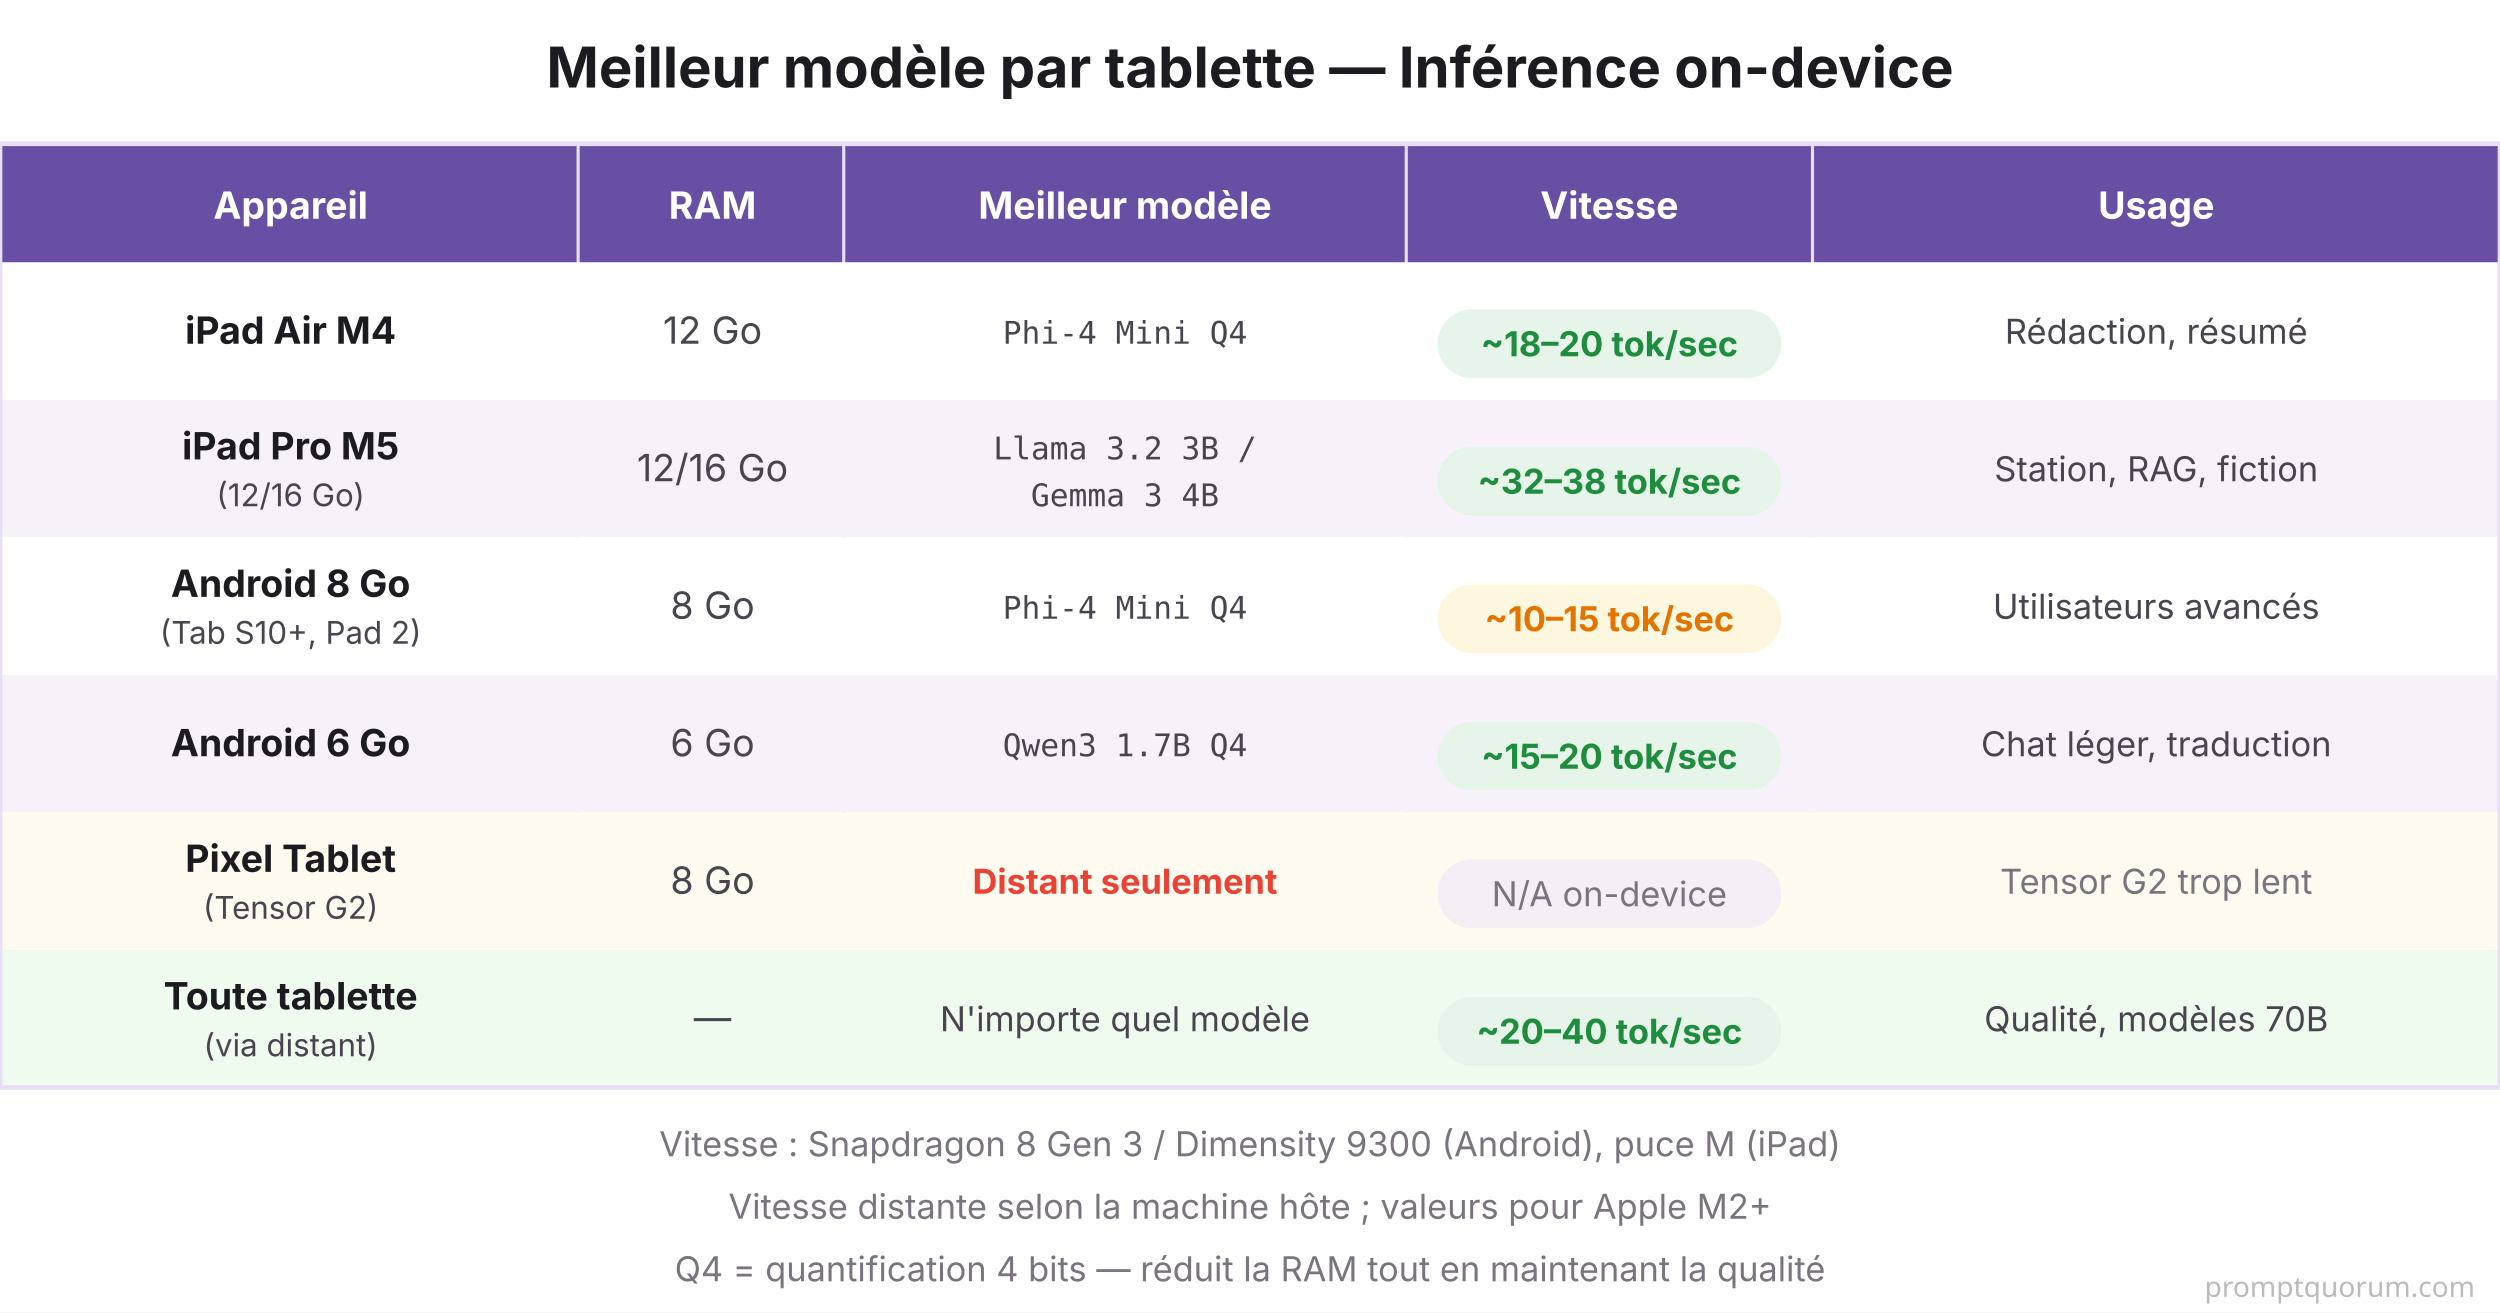
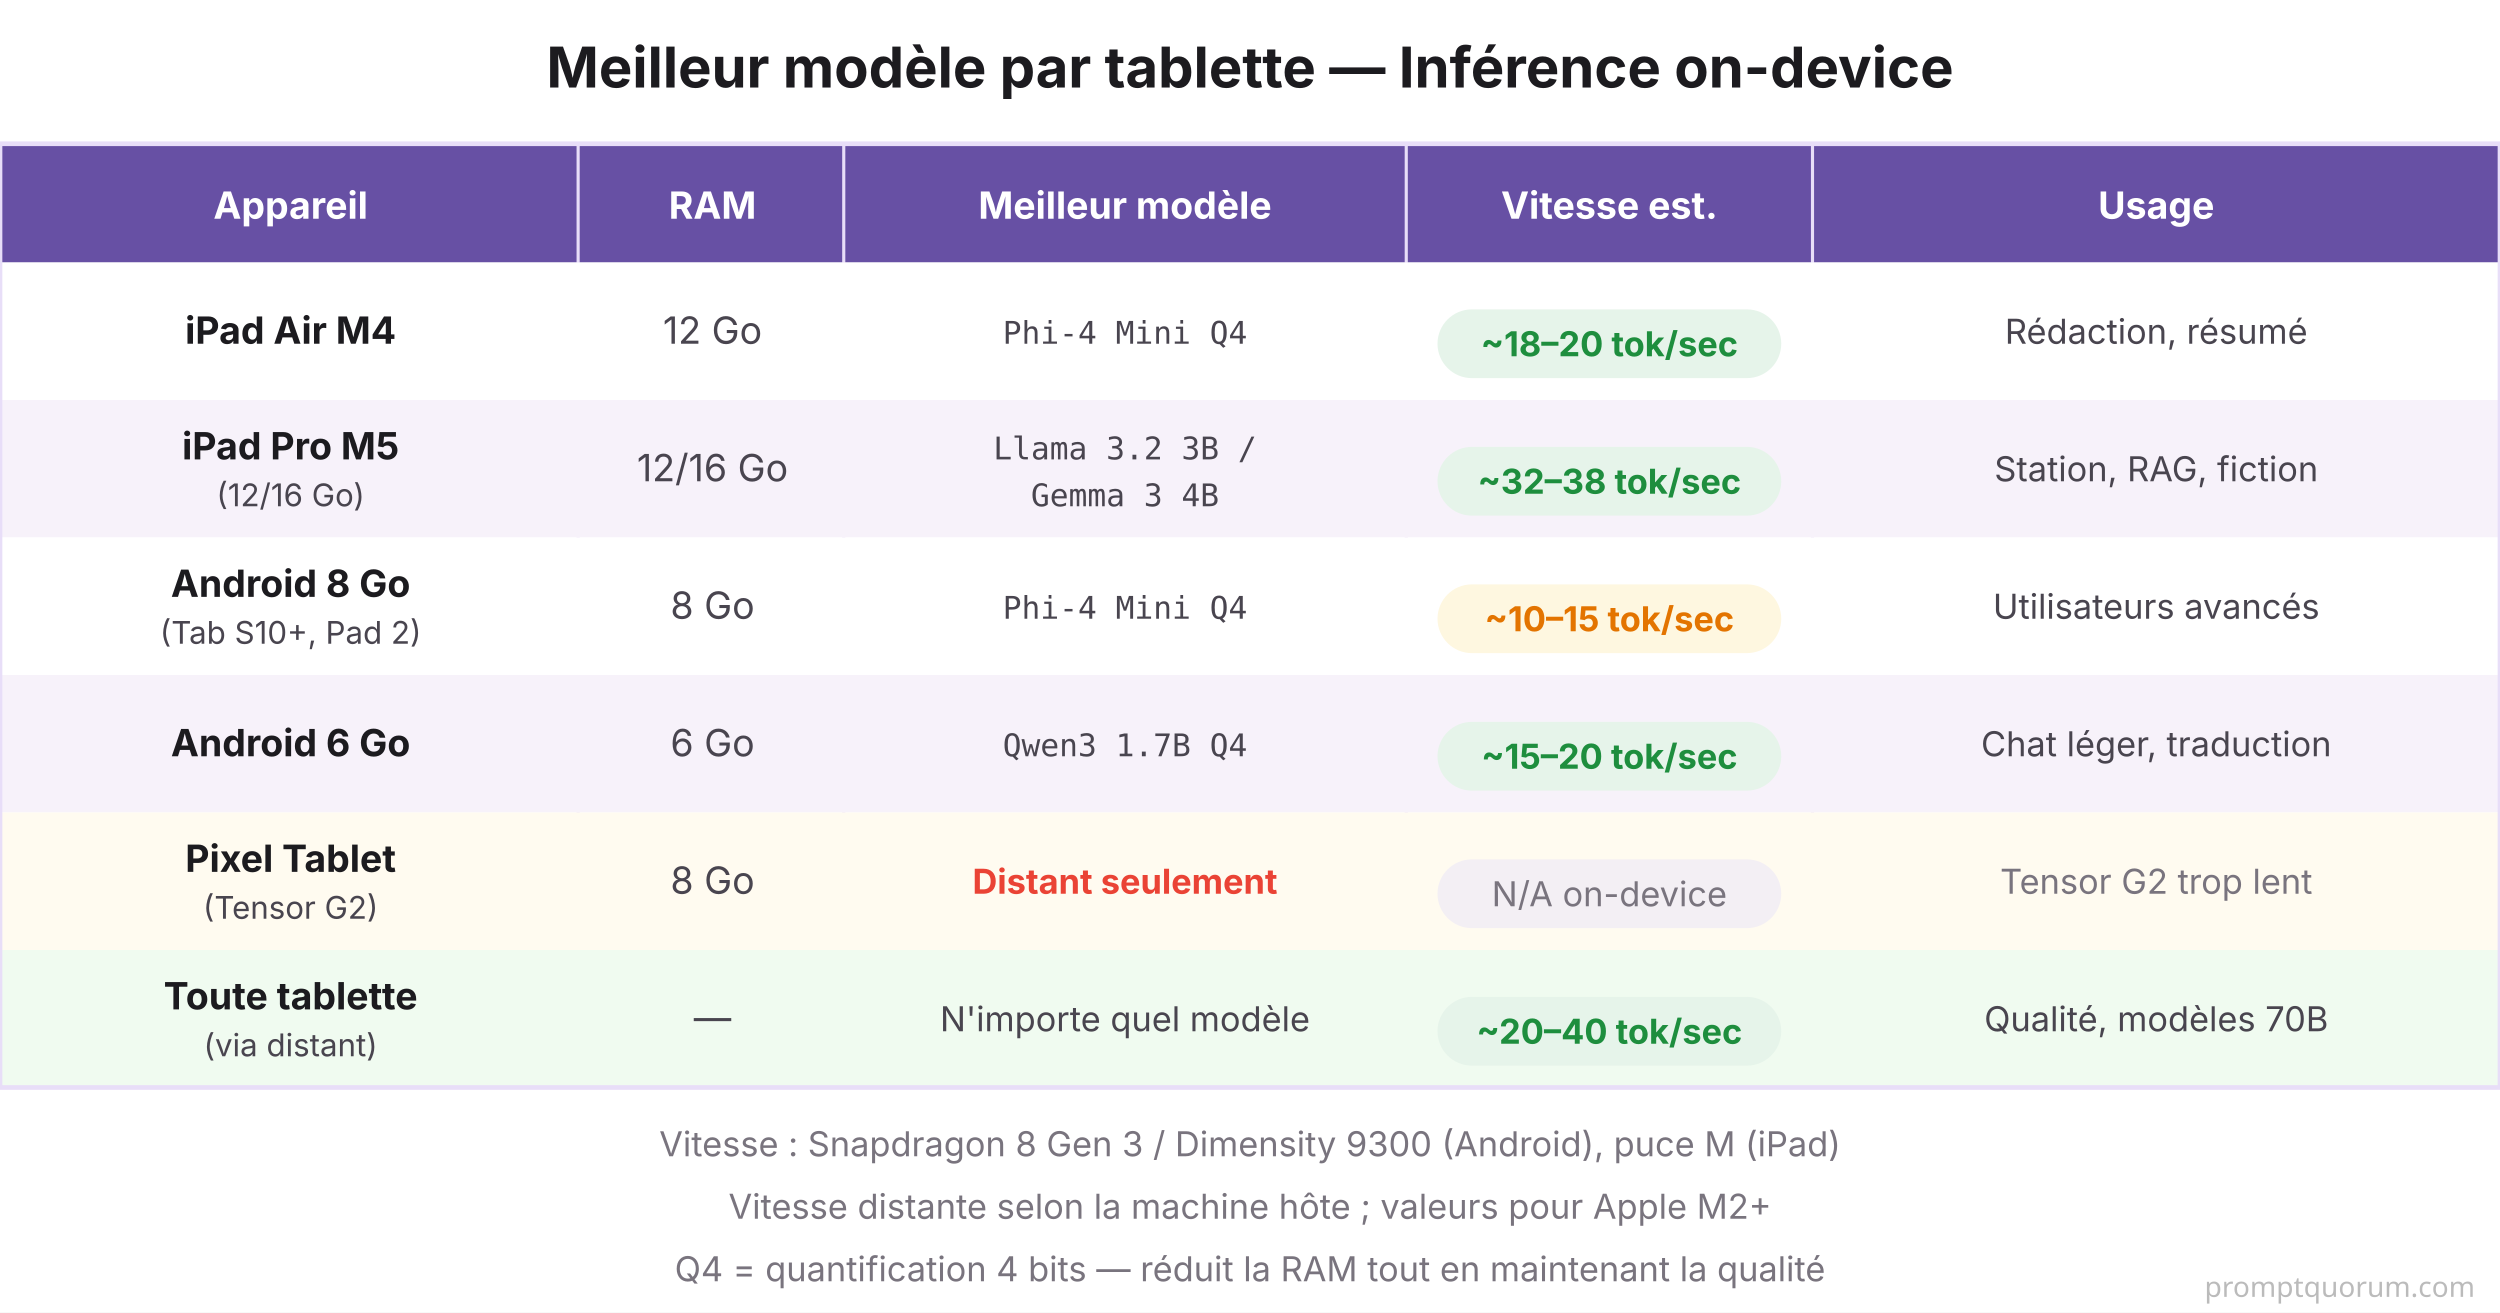
<svg xmlns="http://www.w3.org/2000/svg" viewBox="0 0 800 420" font-family="system-ui, -apple-system, sans-serif">
  <rect width="800" height="420" fill="#FFFFFF" />
  <text x="400" y="28" font-size="18" font-weight="700" fill="#1C1B1F" text-anchor="middle">Meilleur modèle par tablette — Inférence on-device</text>
  <rect x="0" y="46" width="800" height="38" fill="#6750A4" />
  <text x="93" y="70" font-size="12" font-weight="700" fill="#FFFFFF" text-anchor="middle">Appareil</text>
  <text x="228" y="70" font-size="12" font-weight="700" fill="#FFFFFF" text-anchor="middle">RAM</text>
  <text x="360" y="70" font-size="12" font-weight="700" fill="#FFFFFF" text-anchor="middle">Meilleur modèle</text>
-   <text x="515" y="70" font-size="12" font-weight="700" fill="#FFFFFF" text-anchor="middle">Vitesse</text>
+   <text x="515" y="70" font-size="12" font-weight="700" fill="#FFFFFF" text-anchor="middle">Vitesse est.</text>
  <text x="690" y="70" font-size="12" font-weight="700" fill="#FFFFFF" text-anchor="middle">Usage</text>
  <line x1="185" y1="46" x2="185" y2="348" stroke="#E8DEF8" stroke-width="1" />
  <line x1="270" y1="46" x2="270" y2="348" stroke="#E8DEF8" stroke-width="1" />
  <line x1="450" y1="46" x2="450" y2="348" stroke="#E8DEF8" stroke-width="1" />
  <line x1="580" y1="46" x2="580" y2="348" stroke="#E8DEF8" stroke-width="1" />
  <rect x="0" y="84" width="800" height="44" fill="#FFFFFF" />
  <text x="93" y="110" font-size="12" font-weight="700" fill="#1C1B1F" text-anchor="middle">iPad Air M4</text>
  <text x="228" y="110" font-size="12" fill="#49454F" text-anchor="middle">12 Go</text>
  <text x="360" y="110" font-family="'SF Mono', Monaco, monospace" font-size="10" fill="#49454F" text-anchor="middle">Phi-4 Mini Q4</text>
  <rect x="460" y="99" width="110" height="22" rx="11" fill="#E6F4EA" />
  <text x="515" y="114" font-size="11" font-weight="700" fill="#1E8E3E" text-anchor="middle">~18–20 tok/sec</text>
  <text x="690" y="110" font-size="11" fill="#49454F" text-anchor="middle">Rédaction, résumé</text>
  <rect x="0" y="128" width="800" height="44" fill="#F7F2FA" />
  <text x="93" y="147" font-size="12" font-weight="700" fill="#1C1B1F" text-anchor="middle">iPad Pro M5</text>
  <text x="93" y="162" font-size="10" fill="#49454F" text-anchor="middle">(12/16 Go)</text>
  <text x="228" y="154" font-size="12" fill="#49454F" text-anchor="middle">12/16 Go</text>
  <text x="360" y="147" font-family="'SF Mono', Monaco, monospace" font-size="10" fill="#49454F" text-anchor="middle">Llama 3.2 3B /</text>
  <text x="360" y="162" font-family="'SF Mono', Monaco, monospace" font-size="10" fill="#49454F" text-anchor="middle">Gemma 3 4B</text>
  <rect x="460" y="143" width="110" height="22" rx="11" fill="#E6F4EA" />
  <text x="515" y="158" font-size="11" font-weight="700" fill="#1E8E3E" text-anchor="middle">~32–38 tok/sec</text>
  <text x="690" y="154" font-size="11" fill="#49454F" text-anchor="middle">Station, RAG, fiction</text>
  <rect x="0" y="172" width="800" height="44" fill="#FFFFFF" />
  <text x="93" y="191" font-size="12" font-weight="700" fill="#1C1B1F" text-anchor="middle">Android 8 Go</text>
  <text x="93" y="206" font-size="10" fill="#49454F" text-anchor="middle">(Tab S10+, Pad 2)</text>
  <text x="228" y="198" font-size="12" fill="#49454F" text-anchor="middle">8 Go</text>
  <text x="360" y="198" font-family="'SF Mono', Monaco, monospace" font-size="10" fill="#49454F" text-anchor="middle">Phi-4 Mini Q4</text>
  <rect x="460" y="187" width="110" height="22" rx="11" fill="#FEF7E0" />
  <text x="515" y="202" font-size="11" font-weight="700" fill="#E37400" text-anchor="middle">~10–15 tok/sec</text>
  <text x="690" y="198" font-size="11" fill="#49454F" text-anchor="middle">Utilisateurs avancés</text>
  <rect x="0" y="216" width="800" height="44" fill="#F7F2FA" />
  <text x="93" y="242" font-size="12" font-weight="700" fill="#1C1B1F" text-anchor="middle">Android 6 Go</text>
  <text x="228" y="242" font-size="12" fill="#49454F" text-anchor="middle">6 Go</text>
  <text x="360" y="242" font-family="'SF Mono', Monaco, monospace" font-size="10" fill="#49454F" text-anchor="middle">Qwen3 1.7B Q4</text>
  <rect x="460" y="231" width="110" height="22" rx="11" fill="#E6F4EA" />
  <text x="515" y="246" font-size="11" font-weight="700" fill="#1E8E3E" text-anchor="middle">~15–20 tok/sec</text>
  <text x="690" y="242" font-size="11" fill="#49454F" text-anchor="middle">Chat léger, traduction</text>
  <rect x="0" y="260" width="800" height="44" fill="#FFFBF0" />
  <text x="93" y="279" font-size="12" font-weight="700" fill="#1C1B1F" text-anchor="middle">Pixel Tablet</text>
  <text x="93" y="294" font-size="10" fill="#49454F" text-anchor="middle">(Tensor G2)</text>
  <text x="228" y="286" font-size="12" fill="#49454F" text-anchor="middle">8 Go</text>
  <text x="360" y="286" font-size="11" font-weight="700" fill="#EA4335" text-anchor="middle">Distant seulement</text>
  <rect x="460" y="275" width="110" height="22" rx="11" fill="#F3EFF4" />
  <text x="515" y="290" font-size="11" fill="#79747E" text-anchor="middle">N/A on-device</text>
  <text x="690" y="286" font-size="11" fill="#79747E" text-anchor="middle">Tensor G2 trop lent</text>
  <rect x="0" y="304" width="800" height="44" fill="#F0FBF0" />
  <text x="93" y="323" font-size="12" font-weight="700" fill="#1C1B1F" text-anchor="middle">Toute tablette</text>
  <text x="93" y="338" font-size="10" fill="#49454F" text-anchor="middle">(via distant)</text>
  <text x="228" y="330" font-size="12" fill="#49454F" text-anchor="middle">—</text>
  <text x="360" y="330" font-size="11" fill="#49454F" text-anchor="middle">N'importe quel modèle</text>
  <rect x="460" y="319" width="110" height="22" rx="11" fill="#E6F4EA" />
  <text x="515" y="334" font-size="11" font-weight="700" fill="#1E8E3E" text-anchor="middle">~20–40 tok/sec</text>
  <text x="690" y="330" font-size="11" fill="#49454F" text-anchor="middle">Qualité, modèles 70B</text>
  <rect x="0" y="46" width="800" height="302" fill="none" stroke="#E8DEF8" stroke-width="1.5" />
  <text x="400" y="370" font-size="11" fill="#79747E" text-anchor="middle">Vitesse : Snapdragon 8 Gen 3 / Dimensity 9300 (Android), puce M (iPad)</text>
  <text x="400" y="390" font-size="11" fill="#79747E" text-anchor="middle">Vitesse distante selon la machine hôte ; valeurs pour Apple M2+</text>
  <text x="400" y="410" font-size="11" fill="#79747E" text-anchor="middle">Q4 = quantification 4 bits — réduit la RAM tout en maintenant la qualité</text>
  <text x="792" y="415" font-family="system-ui,sans-serif" font-size="9" fill="#BBBBBB" text-anchor="end">promptquorum.com</text>
</svg>
